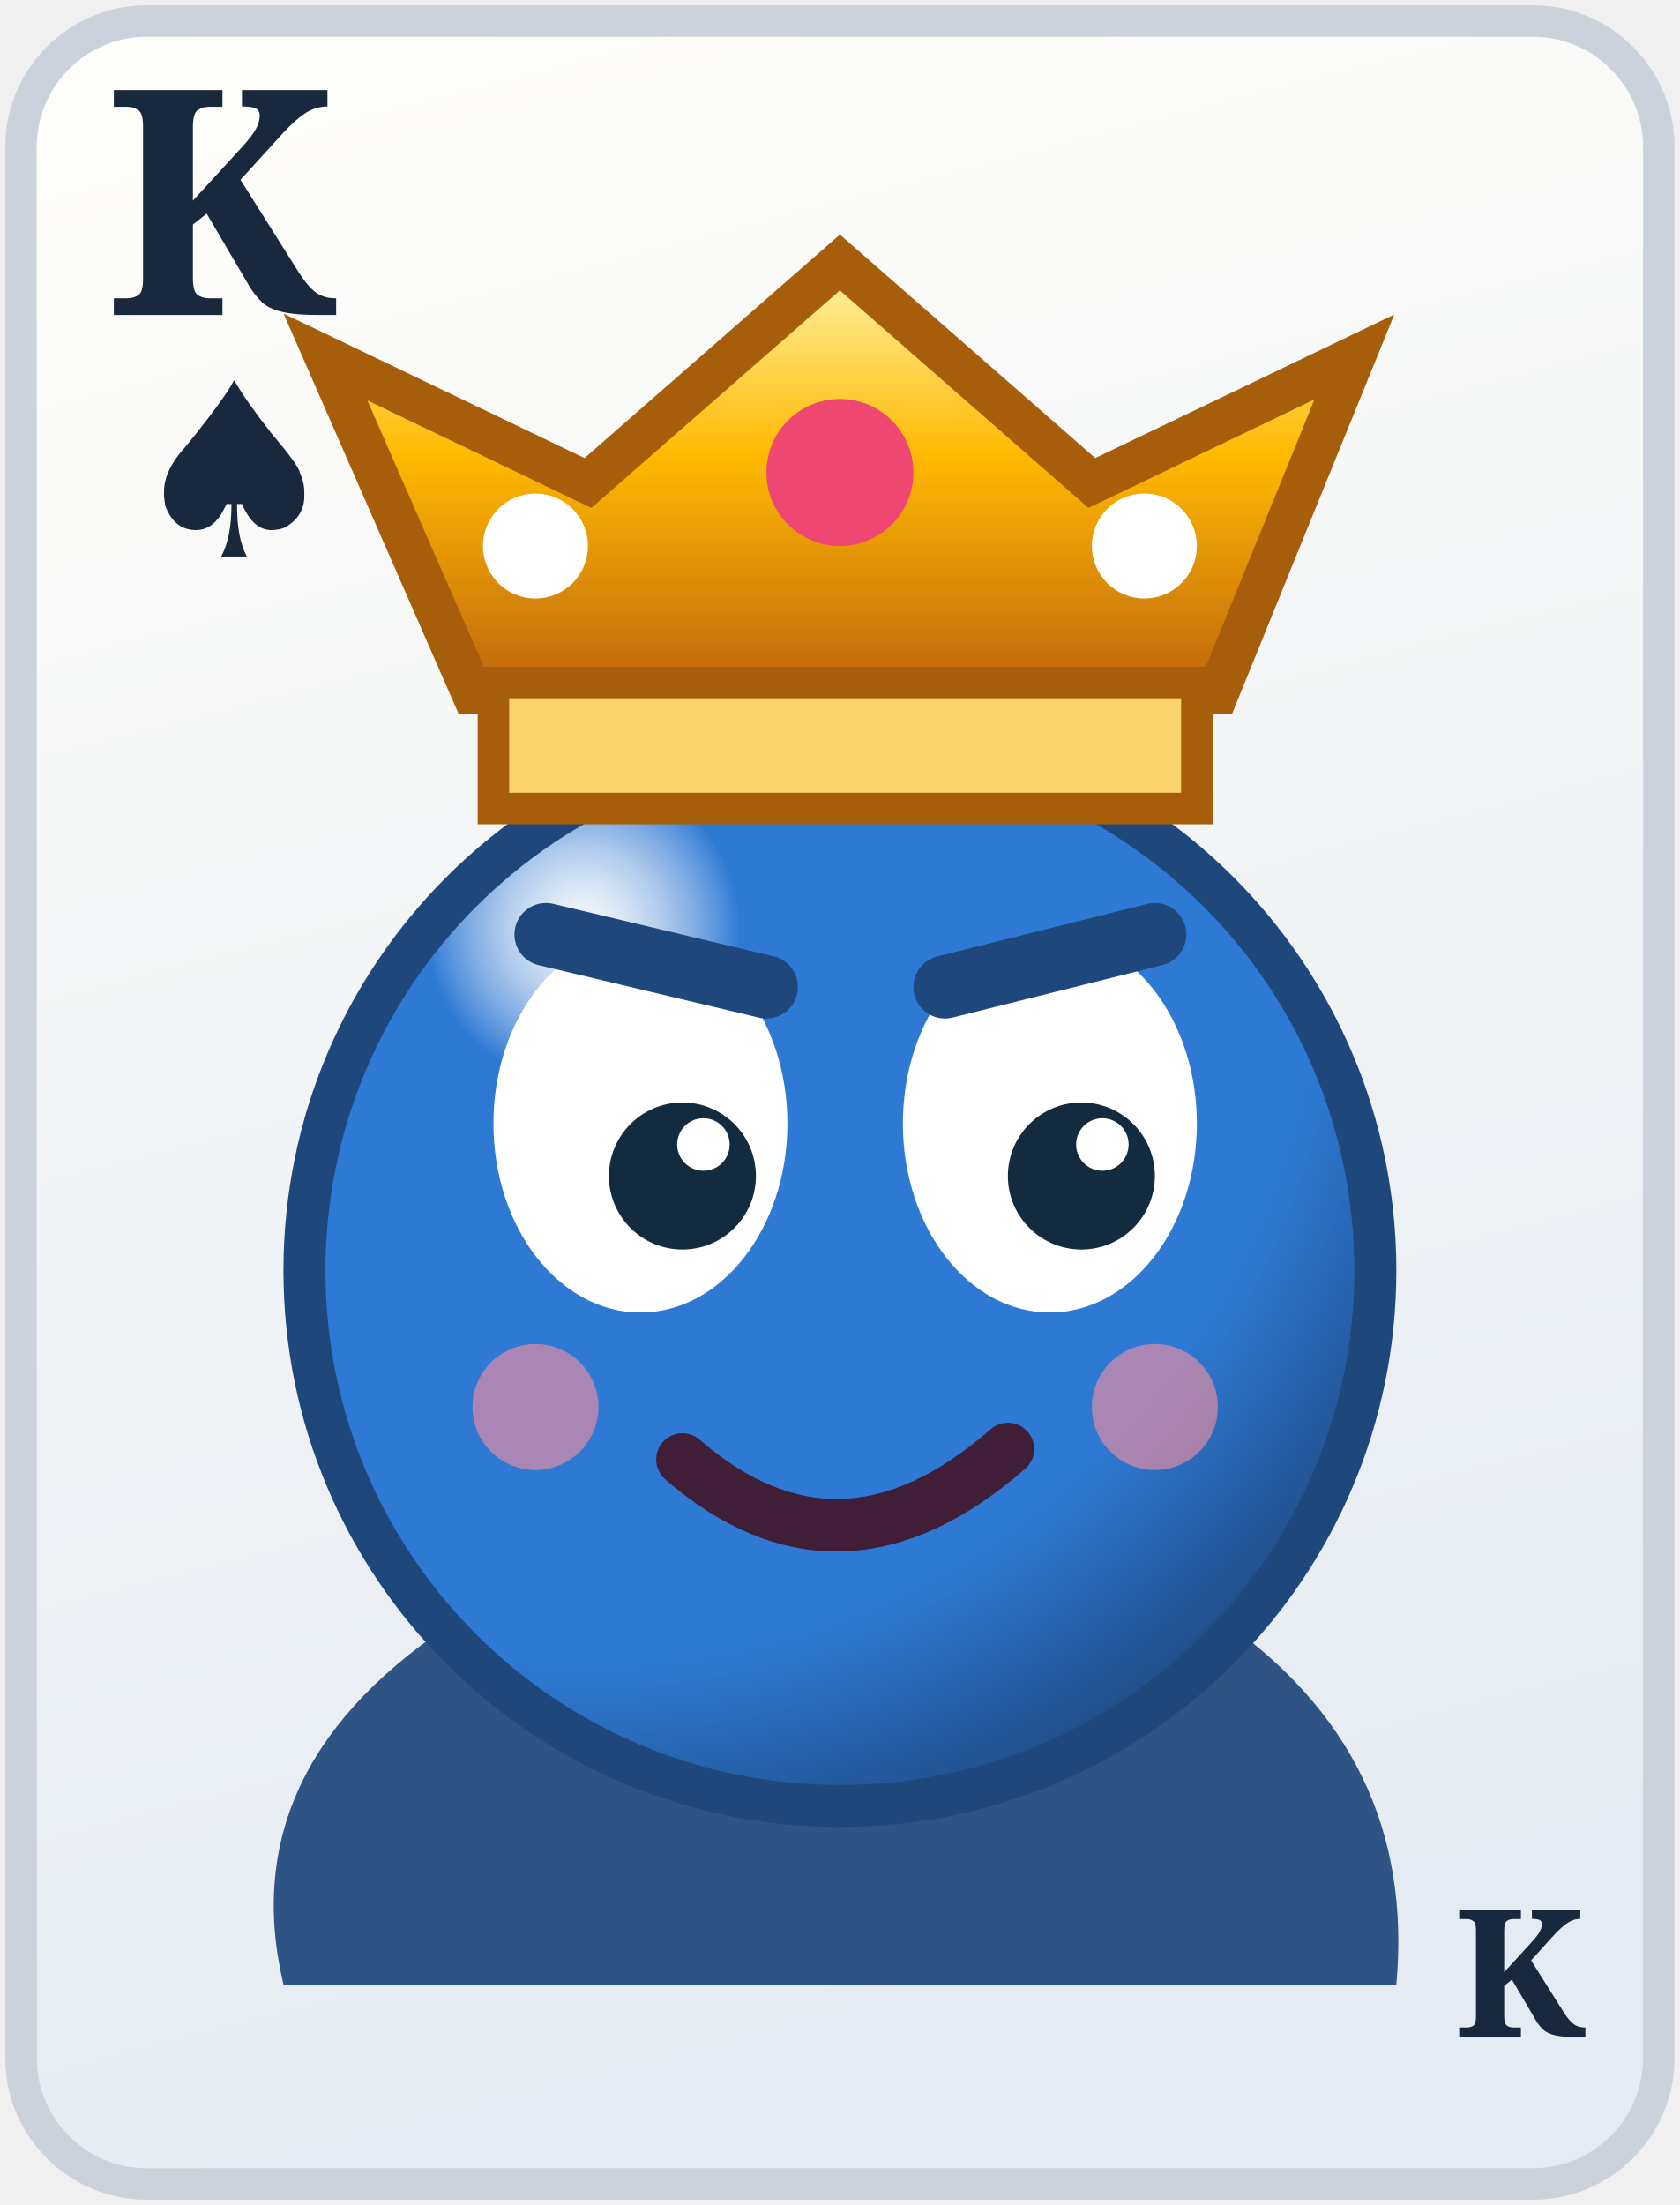
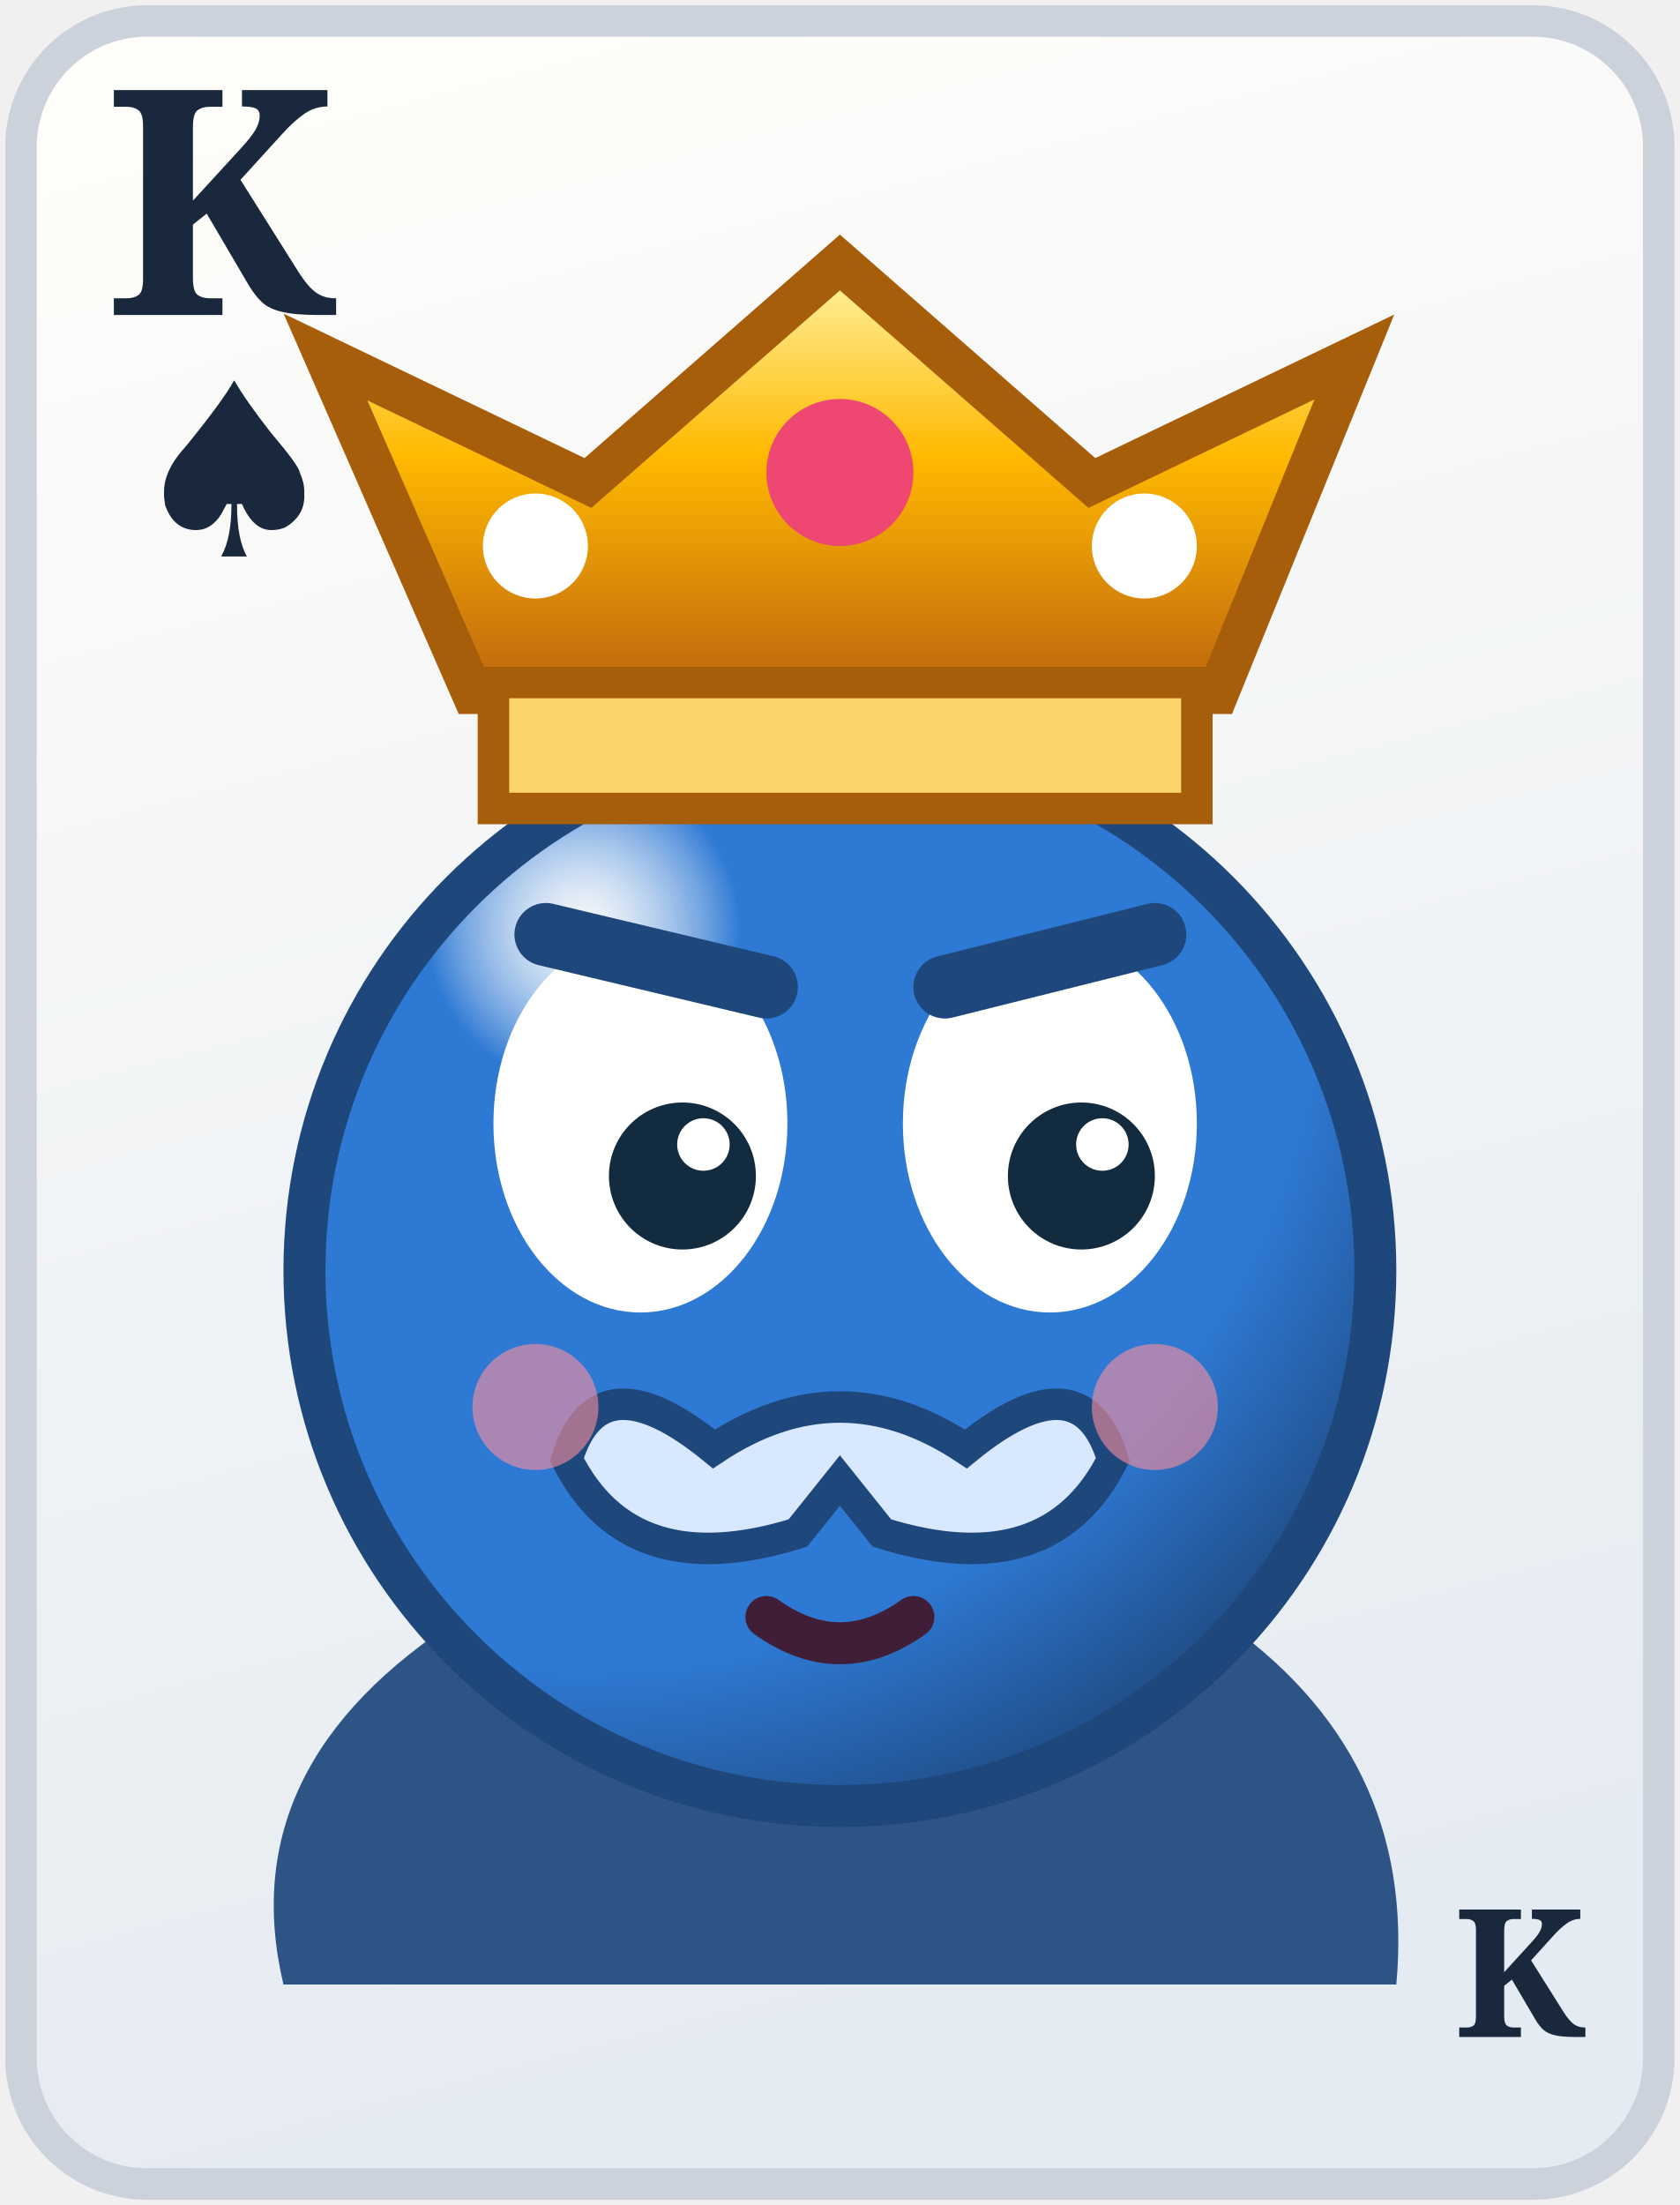
<svg xmlns="http://www.w3.org/2000/svg" viewBox="0 0 160 210" role="img" aria-label="King playing card with cartoon marble royalty">
  <defs>
    <linearGradient id="paper" x2=".2" y2="1">
      <stop stop-color="#fffefa" />
      <stop offset="1" stop-color="#e5ebf2" />
    </linearGradient>
    <radialGradient id="ball" cx="26%" cy="18%" r="92%">
      <stop stop-color="#fff7" />
      <stop offset=".16" stop-color="#2e79d4" />
      <stop offset=".75" stop-color="#2e79d4" />
      <stop offset="1" stop-color="#1e477c" />
    </radialGradient>
    <linearGradient id="gold" x2="0" y2="1">
      <stop stop-color="#fff5a9" />
      <stop offset=".45" stop-color="#ffb900" />
      <stop offset="1" stop-color="#bd640f" />
    </linearGradient>
  </defs>
  <rect x="2" y="2" width="156" height="206" rx="12" fill="url(#paper)" stroke="#ccd2db" stroke-width="3" />
  <text x="10" y="30" fill="#1a283d" font-family="Georgia,serif" font-size="30" font-weight="bold">K</text>
  <text x="12" y="53" fill="#1a283d" font-family="Georgia,serif" font-size="23">♠</text>
  <g transform="translate(0 1)">
    <path d="M44 153Q22 167 27 188H133Q135 166 116 153" fill="#1e477c" opacity=".92" />
    <circle cx="80" cy="120" r="51" fill="url(#ball)" stroke="#1e477c" stroke-width="4" />
    <ellipse cx="61" cy="106" rx="14" ry="18" fill="white" />
    <ellipse cx="100" cy="106" rx="14" ry="18" fill="white" />
    <circle cx="65" cy="111" r="7" fill="#132b3e" />
    <circle cx="103" cy="111" r="7" fill="#132b3e" />
    <circle cx="67" cy="108" r="2.5" fill="white" />
    <circle cx="105" cy="108" r="2.5" fill="white" />
    <path d="M52 88L73 93 M90 93L110 88" fill="none" stroke="#1e477c" stroke-width="6" stroke-linecap="round" />
-     <path d="M65 138Q80 151 96 137" fill="none" stroke="#401e37" stroke-width="5" stroke-linecap="round" />
+     <path d="M68 137Q57 128 54 138Q60 150 76 145L80 140L84 145Q100 150 106 138Q103 128 92 137Q80 129 68 137Z" fill="#d8e9ff" stroke="#1e477c" stroke-width="3" />
+     <path d="M73 153Q80 158 87 153" fill="none" stroke="#401e37" stroke-width="4" stroke-linecap="round" />
    <circle cx="51" cy="133" r="6" fill="#fc8f9d" opacity=".6" />
    <circle cx="110" cy="133" r="6" fill="#fc8f9d" opacity=".6" />
    <path d="M45 65L31 33 56 45 80 24 104 45 129 33 116 65Z" fill="url(#gold)" stroke="#a75e0b" stroke-width="4" />
    <path d="M47 64H114V76H47Z" fill="#fbd56b" stroke="#a75e0b" stroke-width="3" />
    <circle cx="80" cy="44" r="7" fill="#ee4771" />
    <circle cx="51" cy="51" r="5" fill="#fff" />
    <circle cx="109" cy="51" r="5" fill="#fff" />
  </g>
  <text x="151" y="194" text-anchor="end" fill="#1a283d" font-family="Georgia,serif" font-size="17" font-weight="bold">K</text>
</svg>
